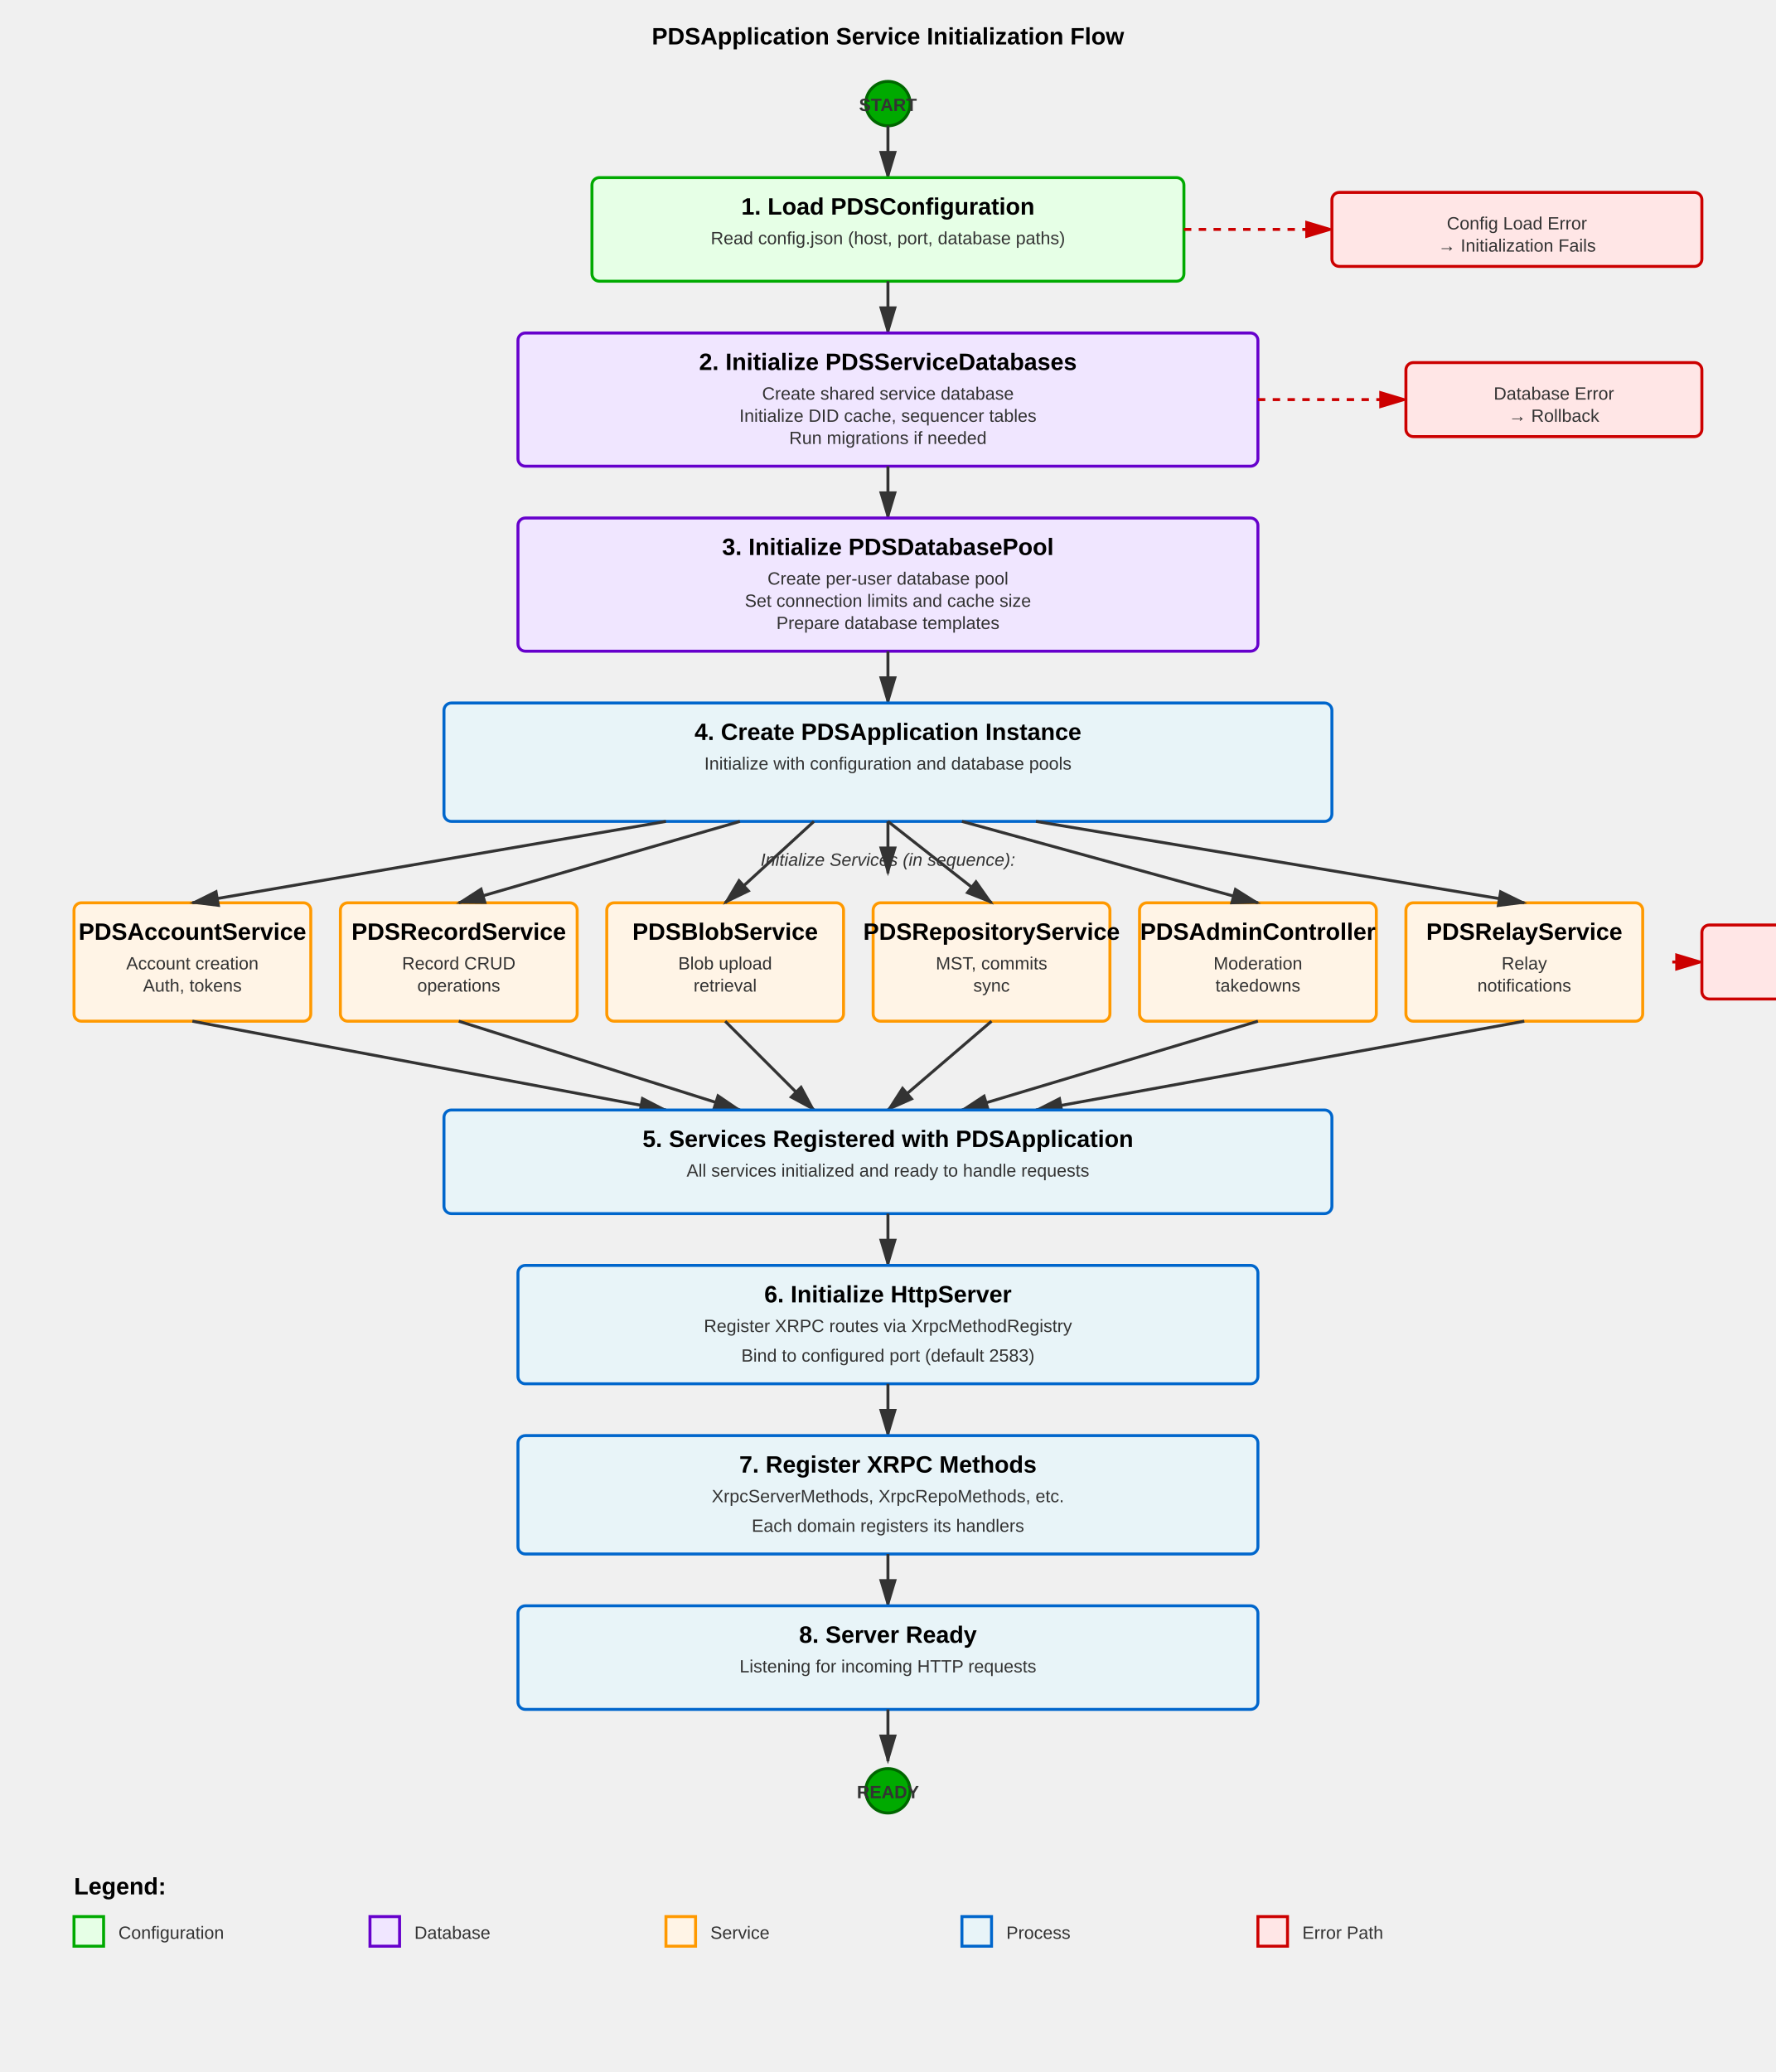
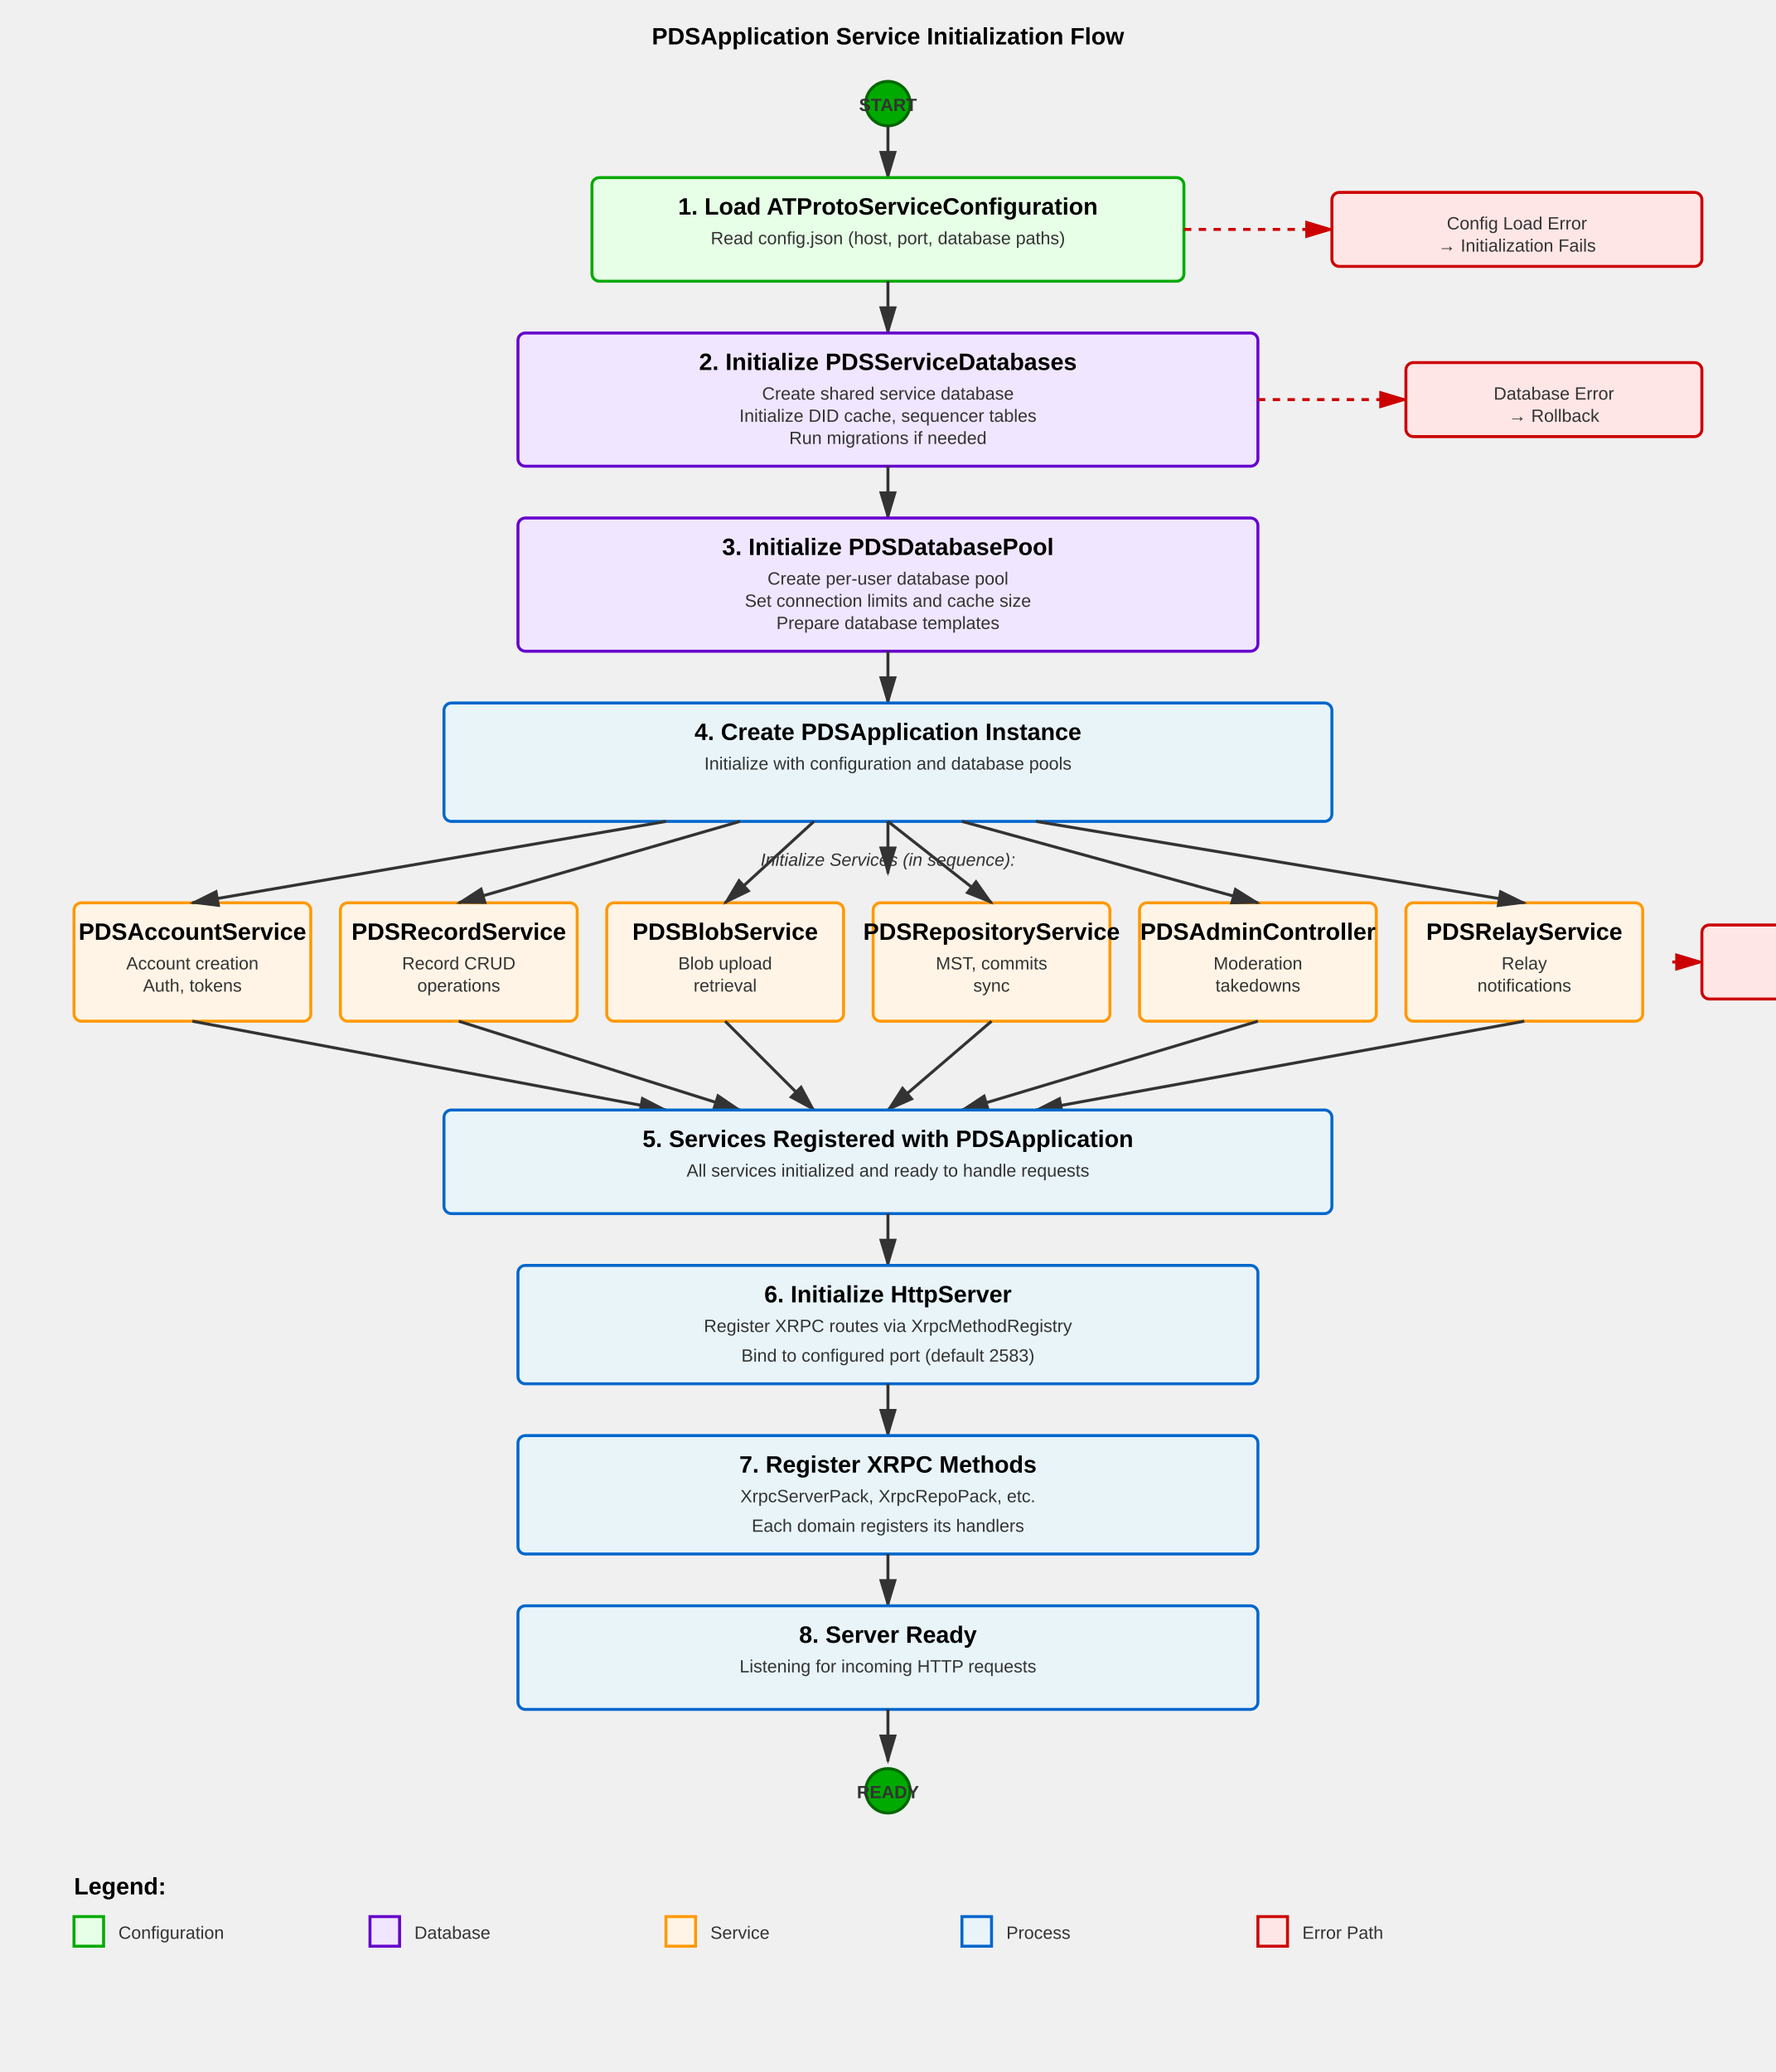
<svg xmlns="http://www.w3.org/2000/svg" width="1200" height="1400" viewBox="0 0 1200 1400">
  <defs>
    <style>
      .box { fill: #e8f4f8; stroke: #0066cc; stroke-width: 2; }
      .service-box { fill: #fff4e6; stroke: #ff9900; stroke-width: 2; }
      .db-box { fill: #f0e6ff; stroke: #6600cc; stroke-width: 2; }
      .config-box { fill: #e6ffe6; stroke: #00aa00; stroke-width: 2; }
      .error-box { fill: #ffe6e6; stroke: #cc0000; stroke-width: 2; }
      .text { font-family: Arial, sans-serif; font-size: 14px; }
      .title { font-family: Arial, sans-serif; font-size: 16px; font-weight: bold; }
      .label { font-family: Arial, sans-serif; font-size: 12px; fill: #333; }
      .arrow { stroke: #333; stroke-width: 2; fill: none; marker-end: url(#arrowhead); }
      .error-arrow { stroke: #cc0000; stroke-width: 2; fill: none; marker-end: url(#error-arrowhead); stroke-dasharray: 5,5; }
      .dashed { stroke-dasharray: 5,5; }
    </style>
    <marker id="arrowhead" markerWidth="10" markerHeight="10" refX="9" refY="3" orient="auto">
      <polygon points="0 0, 10 3, 0 6" fill="#333" />
    </marker>
    <marker id="error-arrowhead" markerWidth="10" markerHeight="10" refX="9" refY="3" orient="auto">
      <polygon points="0 0, 10 3, 0 6" fill="#cc0000" />
    </marker>
  </defs>
  <text x="600" y="30" text-anchor="middle" class="title" font-size="20">PDSApplication Service Initialization Flow</text>
  <circle cx="600" cy="70" r="15" fill="#00aa00" stroke="#006600" stroke-width="2" />
  <text x="600" y="75" text-anchor="middle" class="label" fill="white" font-weight="bold">START</text>
  <path d="M 600 85 L 600 120" class="arrow" />
  <rect x="400" y="120" width="400" height="70" class="config-box" rx="5" />
-   <text x="600" y="145" text-anchor="middle" class="title">1. Load PDSConfiguration</text>
+   <text x="600" y="145" text-anchor="middle" class="title">1. Load ATProtoServiceConfiguration</text>
  <text x="600" y="165" text-anchor="middle" class="label">Read config.json (host, port, database paths)</text>
  <path d="M 600 190 L 600 225" class="arrow" />
  <rect x="350" y="225" width="500" height="90" class="db-box" rx="5" />
  <text x="600" y="250" text-anchor="middle" class="title">2. Initialize PDSServiceDatabases</text>
  <text x="600" y="270" text-anchor="middle" class="label">Create shared service database</text>
  <text x="600" y="285" text-anchor="middle" class="label">Initialize DID cache, sequencer tables</text>
  <text x="600" y="300" text-anchor="middle" class="label">Run migrations if needed</text>
  <path d="M 600 315 L 600 350" class="arrow" />
  <rect x="350" y="350" width="500" height="90" class="db-box" rx="5" />
  <text x="600" y="375" text-anchor="middle" class="title">3. Initialize PDSDatabasePool</text>
  <text x="600" y="395" text-anchor="middle" class="label">Create per-user database pool</text>
  <text x="600" y="410" text-anchor="middle" class="label">Set connection limits and cache size</text>
  <text x="600" y="425" text-anchor="middle" class="label">Prepare database templates</text>
  <path d="M 600 440 L 600 475" class="arrow" />
  <rect x="300" y="475" width="600" height="80" class="box" rx="5" />
  <text x="600" y="500" text-anchor="middle" class="title">4. Create PDSApplication Instance</text>
  <text x="600" y="520" text-anchor="middle" class="label">Initialize with configuration and database pools</text>
  <path d="M 600 555 L 600 590" class="arrow" />
  <text x="600" y="585" text-anchor="middle" class="label" font-style="italic">Initialize Services (in sequence):</text>
  <rect x="50" y="610" width="160" height="80" class="service-box" rx="5" />
  <text x="130" y="635" text-anchor="middle" class="title">PDSAccountService</text>
  <text x="130" y="655" text-anchor="middle" class="label">Account creation</text>
  <text x="130" y="670" text-anchor="middle" class="label">Auth, tokens</text>
  <rect x="230" y="610" width="160" height="80" class="service-box" rx="5" />
  <text x="310" y="635" text-anchor="middle" class="title">PDSRecordService</text>
  <text x="310" y="655" text-anchor="middle" class="label">Record CRUD</text>
  <text x="310" y="670" text-anchor="middle" class="label">operations</text>
  <rect x="410" y="610" width="160" height="80" class="service-box" rx="5" />
  <text x="490" y="635" text-anchor="middle" class="title">PDSBlobService</text>
  <text x="490" y="655" text-anchor="middle" class="label">Blob upload</text>
  <text x="490" y="670" text-anchor="middle" class="label">retrieval</text>
  <rect x="590" y="610" width="160" height="80" class="service-box" rx="5" />
  <text x="670" y="635" text-anchor="middle" class="title">PDSRepositoryService</text>
  <text x="670" y="655" text-anchor="middle" class="label">MST, commits</text>
  <text x="670" y="670" text-anchor="middle" class="label">sync</text>
  <rect x="770" y="610" width="160" height="80" class="service-box" rx="5" />
  <text x="850" y="635" text-anchor="middle" class="title">PDSAdminController</text>
  <text x="850" y="655" text-anchor="middle" class="label">Moderation</text>
  <text x="850" y="670" text-anchor="middle" class="label">takedowns</text>
  <rect x="950" y="610" width="160" height="80" class="service-box" rx="5" />
  <text x="1030" y="635" text-anchor="middle" class="title">PDSRelayService</text>
  <text x="1030" y="655" text-anchor="middle" class="label">Relay</text>
  <text x="1030" y="670" text-anchor="middle" class="label">notifications</text>
  <path d="M 450 555 L 130 610" class="arrow" />
  <path d="M 500 555 L 310 610" class="arrow" />
  <path d="M 550 555 L 490 610" class="arrow" />
  <path d="M 600 555 L 670 610" class="arrow" />
  <path d="M 650 555 L 850 610" class="arrow" />
  <path d="M 700 555 L 1030 610" class="arrow" />
  <path d="M 130 690 L 450 750" class="arrow" />
  <path d="M 310 690 L 500 750" class="arrow" />
  <path d="M 490 690 L 550 750" class="arrow" />
  <path d="M 670 690 L 600 750" class="arrow" />
  <path d="M 850 690 L 650 750" class="arrow" />
  <path d="M 1030 690 L 700 750" class="arrow" />
  <rect x="300" y="750" width="600" height="70" class="box" rx="5" />
  <text x="600" y="775" text-anchor="middle" class="title">5. Services Registered with PDSApplication</text>
  <text x="600" y="795" text-anchor="middle" class="label">All services initialized and ready to handle requests</text>
  <path d="M 600 820 L 600 855" class="arrow" />
  <rect x="350" y="855" width="500" height="80" class="box" rx="5" />
  <text x="600" y="880" text-anchor="middle" class="title">6. Initialize HttpServer</text>
  <text x="600" y="900" text-anchor="middle" class="label">Register XRPC routes via XrpcMethodRegistry</text>
  <text x="600" y="920" text-anchor="middle" class="label">Bind to configured port (default 2583)</text>
  <path d="M 600 935 L 600 970" class="arrow" />
  <rect x="350" y="970" width="500" height="80" class="box" rx="5" />
  <text x="600" y="995" text-anchor="middle" class="title">7. Register XRPC Methods</text>
-   <text x="600" y="1015" text-anchor="middle" class="label">XrpcServerMethods, XrpcRepoMethods, etc.</text>
+   <text x="600" y="1015" text-anchor="middle" class="label">XrpcServerPack, XrpcRepoPack, etc.</text>
  <text x="600" y="1035" text-anchor="middle" class="label">Each domain registers its handlers</text>
  <path d="M 600 1050 L 600 1085" class="arrow" />
  <rect x="350" y="1085" width="500" height="70" class="box" rx="5" />
  <text x="600" y="1110" text-anchor="middle" class="title">8. Server Ready</text>
  <text x="600" y="1130" text-anchor="middle" class="label">Listening for incoming HTTP requests</text>
  <path d="M 600 1155 L 600 1190" class="arrow" />
  <circle cx="600" cy="1210" r="15" fill="#00aa00" stroke="#006600" stroke-width="2" />
  <text x="600" y="1215" text-anchor="middle" class="label" fill="white" font-weight="bold">READY</text>
  <g transform="translate(0, 0)">
    <path d="M 800 155 L 900 155" class="error-arrow" />
    <rect x="900" y="130" width="250" height="50" class="error-box" rx="5" />
    <text x="1025" y="155" text-anchor="middle" class="label">Config Load Error</text>
    <text x="1025" y="170" text-anchor="middle" class="label">→ Initialization Fails</text>
    <path d="M 850 270 L 950 270" class="error-arrow" />
    <rect x="950" y="245" width="200" height="50" class="error-box" rx="5" />
    <text x="1050" y="270" text-anchor="middle" class="label">Database Error</text>
    <text x="1050" y="285" text-anchor="middle" class="label">→ Rollback</text>
    <path d="M 1130 650 L 1150 650" class="error-arrow" />
    <rect x="1150" y="625" width="200" height="50" class="error-box" rx="5" />
    <text x="1250" y="650" text-anchor="middle" class="label">Service Init Error</text>
    <text x="1250" y="665" text-anchor="middle" class="label">→ Cleanup</text>
  </g>
  <g transform="translate(50, 1280)">
    <text x="0" y="0" class="title">Legend:</text>
    <rect x="0" y="15" width="20" height="20" class="config-box" />
    <text x="30" y="30" class="label">Configuration</text>
    <rect x="200" y="15" width="20" height="20" class="db-box" />
    <text x="230" y="30" class="label">Database</text>
    <rect x="400" y="15" width="20" height="20" class="service-box" />
    <text x="430" y="30" class="label">Service</text>
    <rect x="600" y="15" width="20" height="20" class="box" />
    <text x="630" y="30" class="label">Process</text>
    <rect x="800" y="15" width="20" height="20" class="error-box" />
    <text x="830" y="30" class="label">Error Path</text>
  </g>
</svg>
